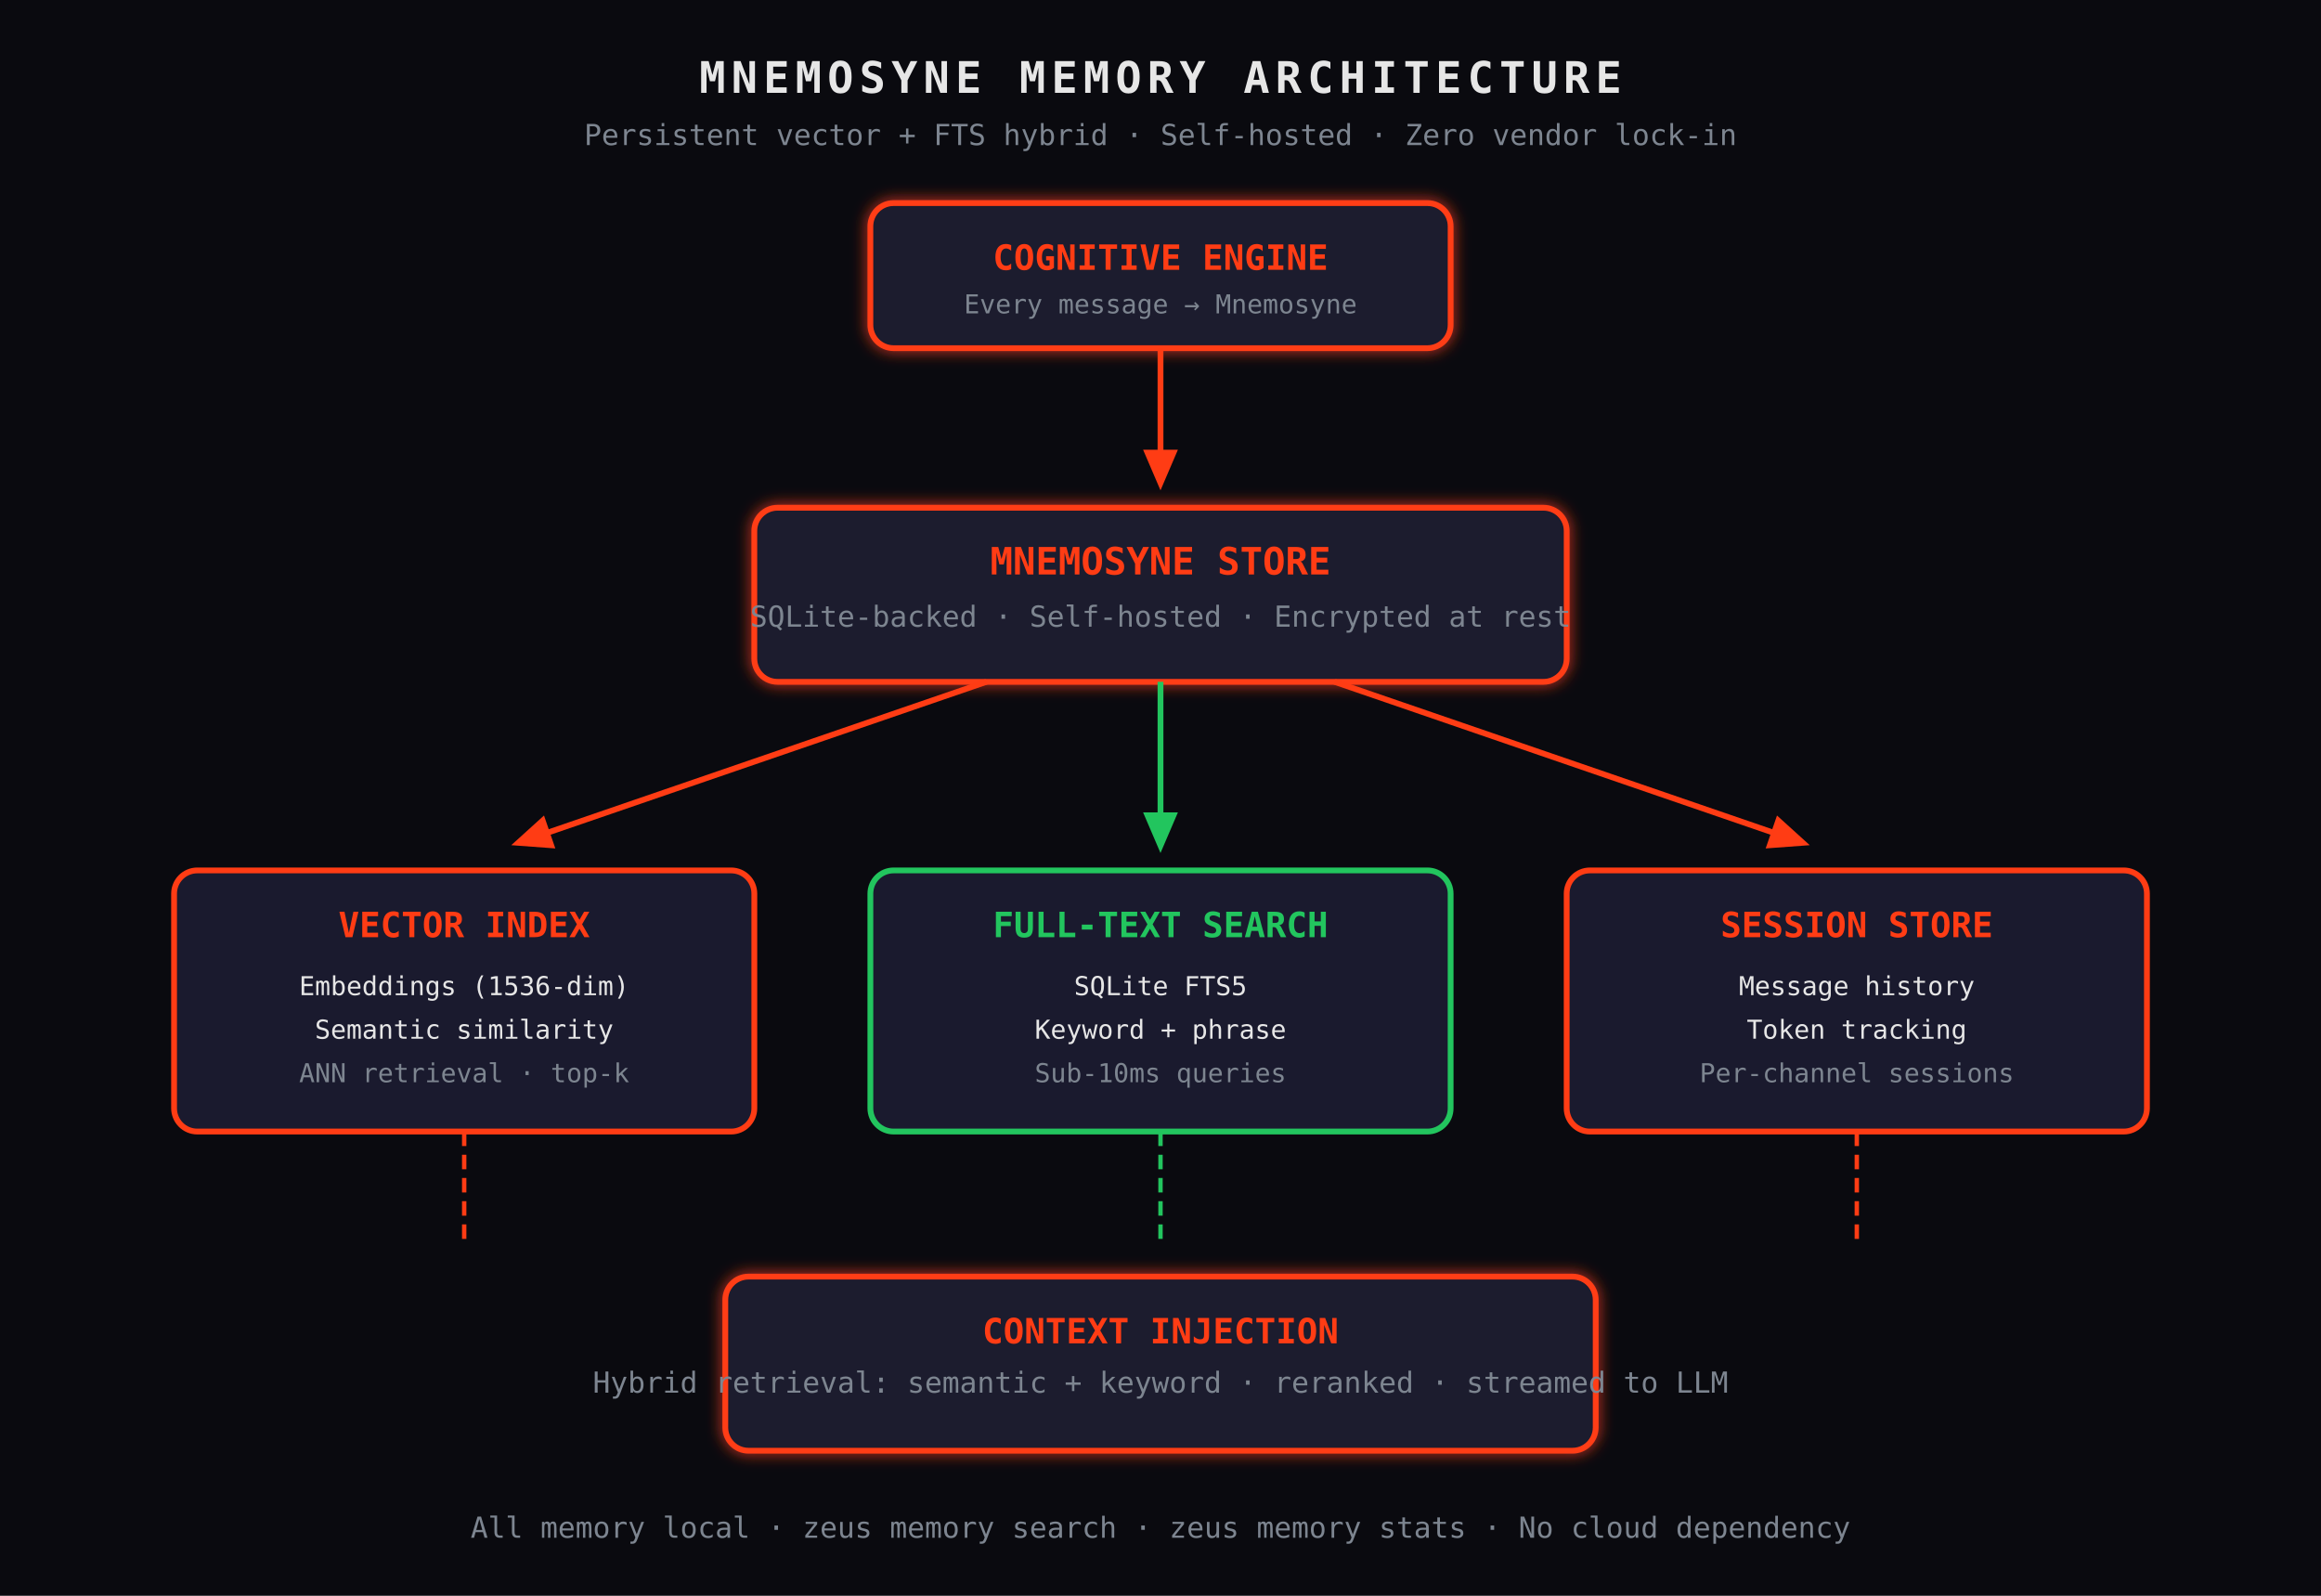
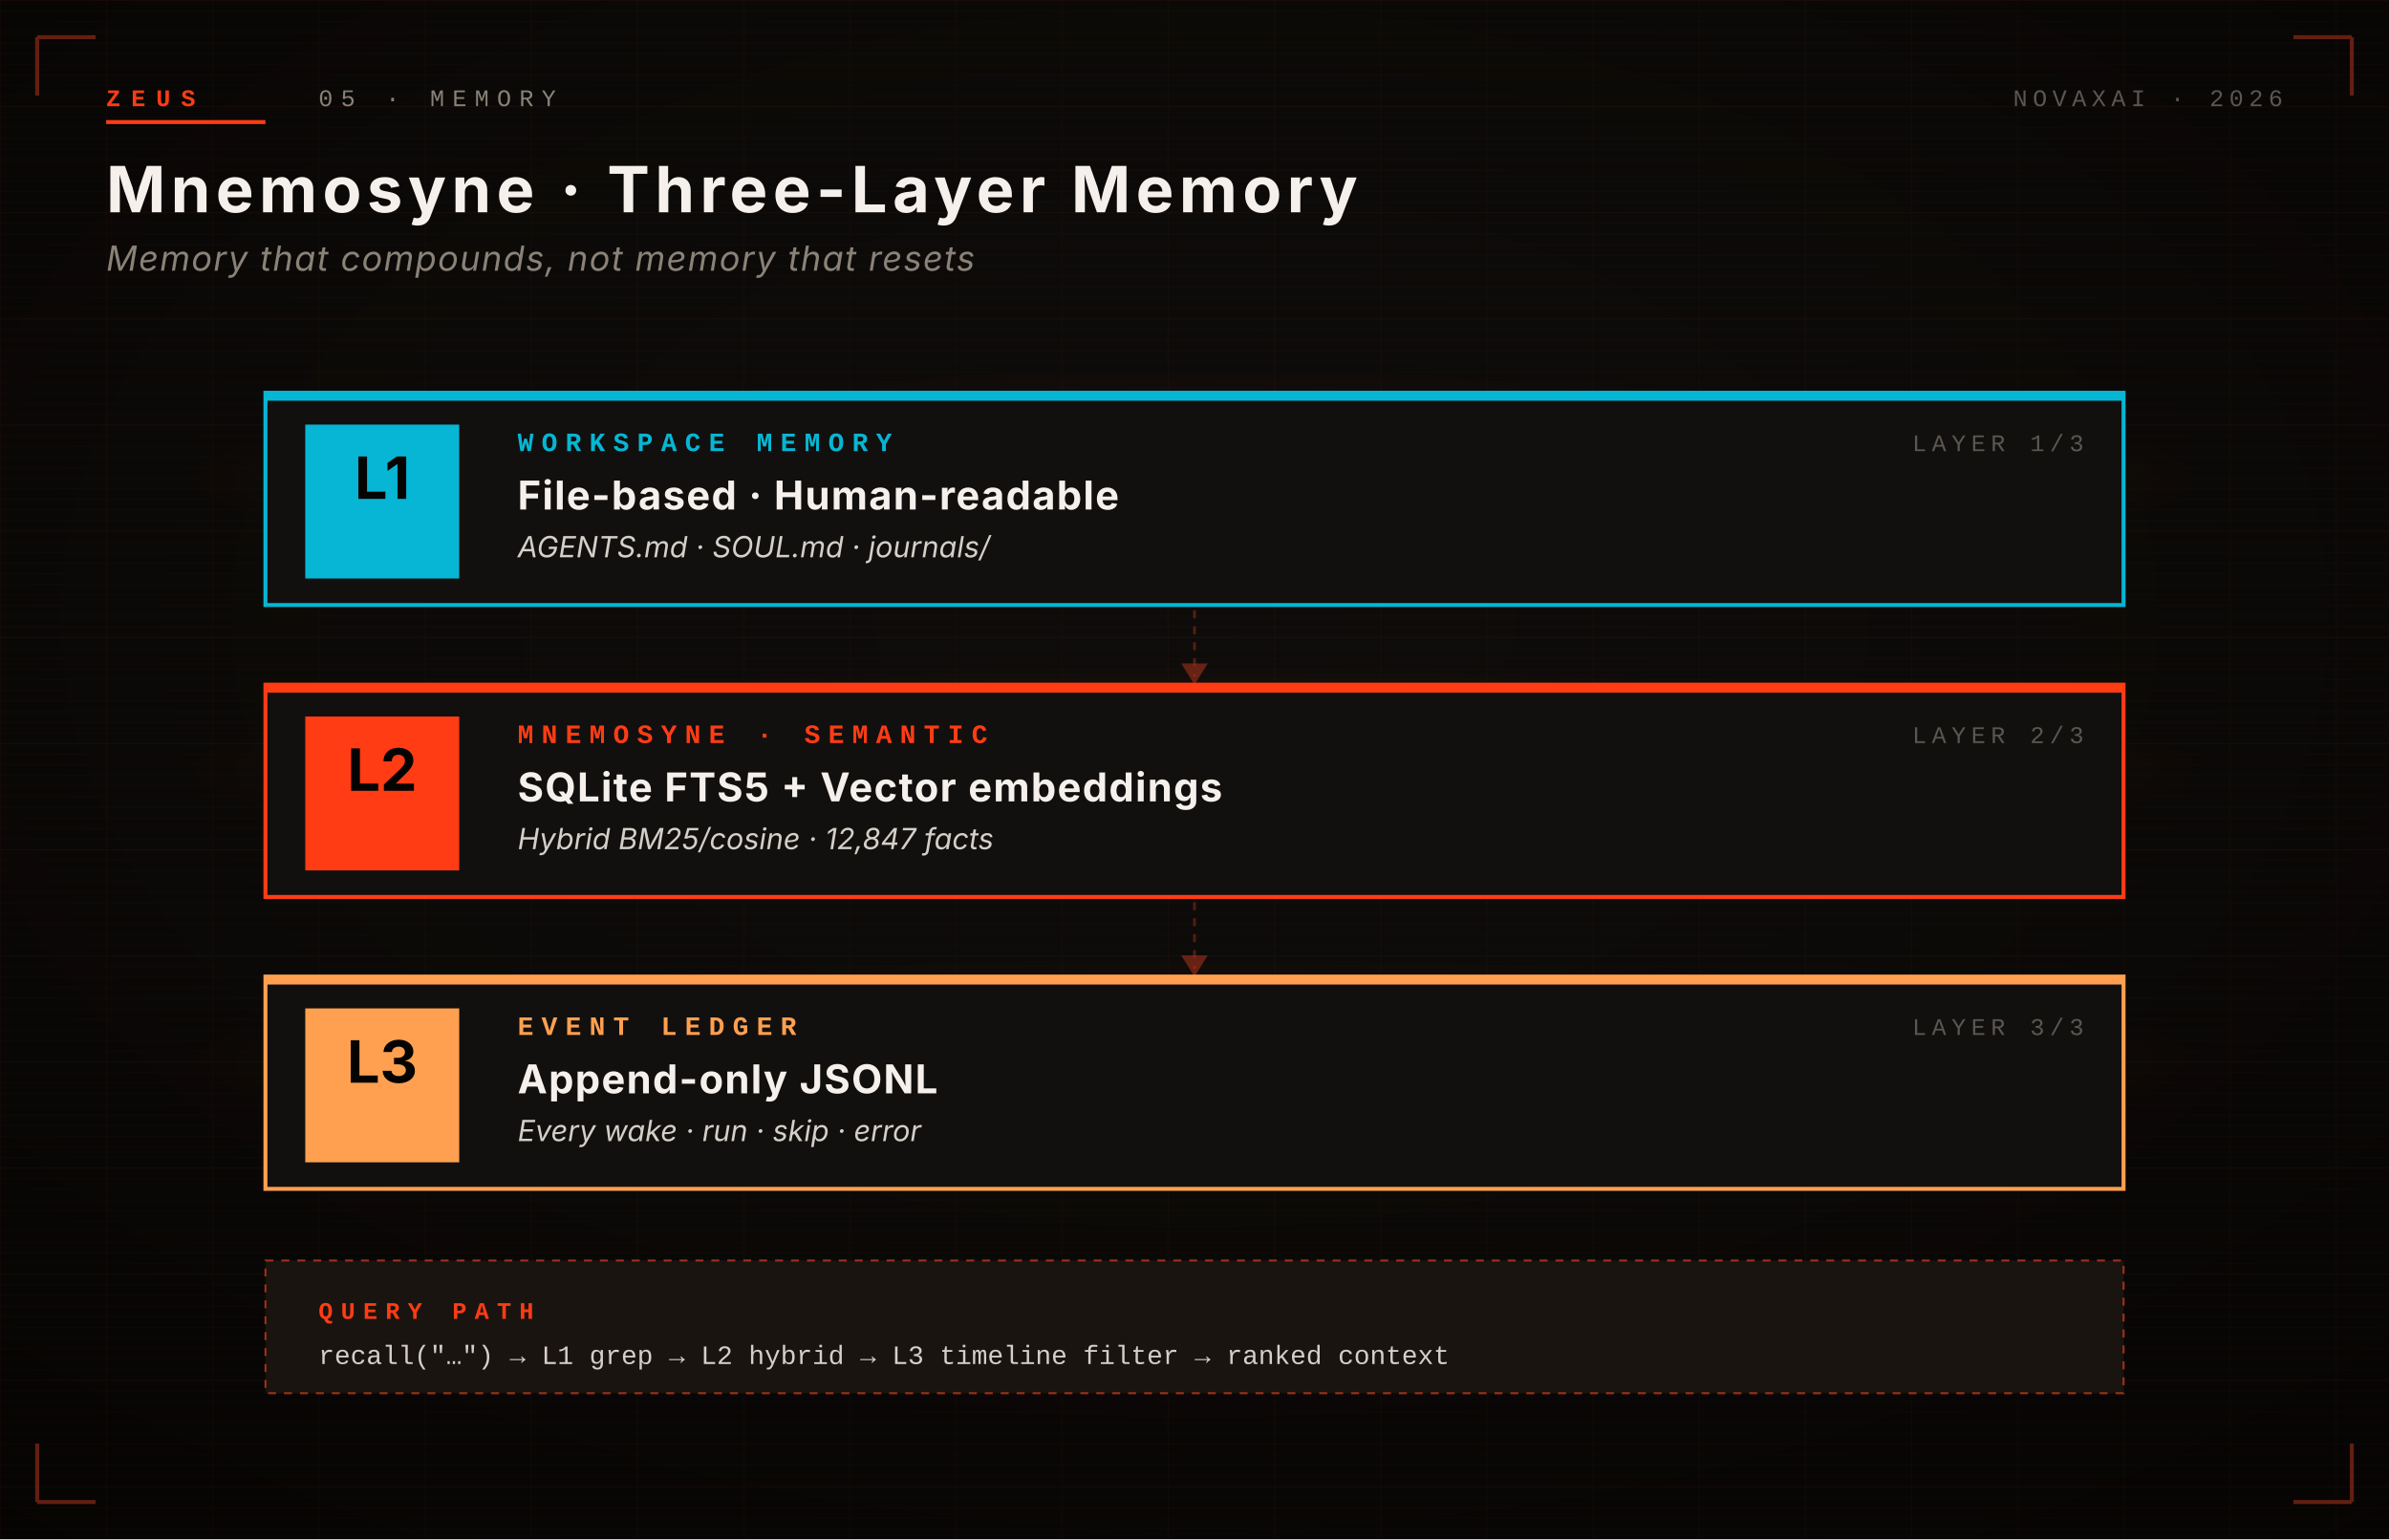
- <svg xmlns="http://www.w3.org/2000/svg" viewBox="0 0 800 550">
+ <svg xmlns="http://www.w3.org/2000/svg" viewBox="0 0 900 580">
  <defs>
-     <filter id="glow" x="-20%" y="-20%" width="140%" height="140%">
-       <feGaussianBlur stdDeviation="2.5" result="coloredBlur" />
+     <filter id="glow-soft" x="-50%" y="-50%" width="200%" height="200%">
+       <feGaussianBlur stdDeviation="4" result="b" />
      <feMerge>
-         <feMergeNode in="coloredBlur" />
+         <feMergeNode in="b" />
        <feMergeNode in="SourceGraphic" />
      </feMerge>
    </filter>
-     <marker id="arrow" markerWidth="7" markerHeight="7" refX="5" refY="3" orient="auto">
-       <path d="M0,0 L0,6 L7,3 z" fill="#ff3c14" />
+     <filter id="glow-strong" x="-100%" y="-100%" width="300%" height="300%">
+       <feGaussianBlur stdDeviation="8" result="b1" />
+       <feGaussianBlur stdDeviation="3" in="SourceGraphic" result="b2" />
+       <feMerge>
+         <feMergeNode in="b1" />
+         <feMergeNode in="b2" />
+         <feMergeNode in="SourceGraphic" />
+       </feMerge>
+     </filter>
+     <filter id="glow-inner" x="-20%" y="-20%" width="140%" height="140%">
+       <feGaussianBlur stdDeviation="2" result="b" />
+       <feMerge>
+         <feMergeNode in="b" />
+         <feMergeNode in="SourceGraphic" />
+       </feMerge>
+     </filter>
+     <radialGradient id="bg-rad" cx="50%" cy="40%" r="80%">
+       <stop offset="0%" stop-color="#12100e" stop-opacity="0.7" />
+       <stop offset="100%" stop-color="#050403" stop-opacity="1" />
+     </radialGradient>
+     <pattern id="scanlines" x="0" y="0" width="4" height="4" patternUnits="userSpaceOnUse">
+       <line x1="0" y1="0" x2="4" y2="0" stroke="#ff3c14" stroke-width="0.4" opacity="0.04" />
+     </pattern>
+     <pattern id="grid" x="0" y="0" width="40" height="40" patternUnits="userSpaceOnUse">
+       <path d="M 40 0 L 0 0 0 40" fill="none" stroke="#ff3c14" stroke-width="0.5" opacity="0.05" />
+     </pattern>
+     <marker id="arrow" markerWidth="10" markerHeight="10" refX="9" refY="5" orient="auto">
+       <path d="M0,1 L0,9 L10,5 Z" fill="#ff3c14" />
    </marker>
-     <marker id="arrowGreen" markerWidth="7" markerHeight="7" refX="5" refY="3" orient="auto">
-       <path d="M0,0 L0,6 L7,3 z" fill="#22c55e" />
+     <marker id="arrow-amber" markerWidth="10" markerHeight="10" refX="9" refY="5" orient="auto">
+       <path d="M0,1 L0,9 L10,5 Z" fill="#ffa050" />
    </marker>
+     <marker id="arrow-green" markerWidth="10" markerHeight="10" refX="9" refY="5" orient="auto">
+       <path d="M0,1 L0,9 L10,5 Z" fill="#22c55e" />
+     </marker>
+     <marker id="arrow-cyan" markerWidth="10" markerHeight="10" refX="9" refY="5" orient="auto">
+       <path d="M0,1 L0,9 L10,5 Z" fill="#06b6d4" />
+     </marker>
+     <radialGradient id="core-rad" cx="50%" cy="50%" r="50%">
+       <stop offset="0%" stop-color="#ff6842" stop-opacity="0.9" />
+       <stop offset="60%" stop-color="#ff3c14" stop-opacity="0.4" />
+       <stop offset="100%" stop-color="#ff3c14" stop-opacity="0" />
+     </radialGradient>
+     <radialGradient id="orb-crimson" cx="50%" cy="50%" r="50%">
+       <stop offset="0%" stop-color="#ff3c14" stop-opacity="0.5" />
+       <stop offset="100%" stop-color="#ff3c14" stop-opacity="0" />
+     </radialGradient>
+     <radialGradient id="orb-amber" cx="50%" cy="50%" r="50%">
+       <stop offset="0%" stop-color="#ffa050" stop-opacity="0.4" />
+       <stop offset="100%" stop-color="#ffa050" stop-opacity="0" />
+     </radialGradient>
+     <radialGradient id="orb-green" cx="50%" cy="50%" r="50%">
+       <stop offset="0%" stop-color="#22c55e" stop-opacity="0.3" />
+       <stop offset="100%" stop-color="#22c55e" stop-opacity="0" />
+     </radialGradient>
+     <radialGradient id="orb-cyan" cx="50%" cy="50%" r="50%">
+       <stop offset="0%" stop-color="#06b6d4" stop-opacity="0.4" />
+       <stop offset="100%" stop-color="#06b6d4" stop-opacity="0" />
+     </radialGradient>
  </defs>
-   <rect width="800" height="550" fill="#0a0a0f" />
-   <text x="400" y="32" text-anchor="middle" fill="#e6e6e6" font-family="monospace" font-size="15" font-weight="bold" letter-spacing="2">MNEMOSYNE MEMORY ARCHITECTURE</text>
-   <text x="400" y="50" text-anchor="middle" fill="#7d8590" font-family="monospace" font-size="10">Persistent vector + FTS hybrid · Self-hosted · Zero vendor lock-in</text>
-   <rect x="300" y="70" width="200" height="50" rx="8" fill="#1a1a2e" stroke="#ff3c14" stroke-width="2" filter="url(#glow)" />
-   <text x="400" y="93" text-anchor="middle" fill="#ff3c14" font-family="monospace" font-size="12" font-weight="bold">COGNITIVE ENGINE</text>
-   <text x="400" y="108" text-anchor="middle" fill="#7d8590" font-family="monospace" font-size="9">Every message → Mnemosyne</text>
-   <line x1="400" y1="120" x2="400" y2="165" stroke="#ff3c14" stroke-width="2" marker-end="url(#arrow)" />
-   <rect x="260" y="175" width="280" height="60" rx="8" fill="#1a1a2e" stroke="#ff3c14" stroke-width="2" filter="url(#glow)" />
-   <text x="400" y="198" text-anchor="middle" fill="#ff3c14" font-family="monospace" font-size="13" font-weight="bold">MNEMOSYNE STORE</text>
-   <text x="400" y="216" text-anchor="middle" fill="#7d8590" font-family="monospace" font-size="10">SQLite-backed · Self-hosted · Encrypted at rest</text>
-   <line x1="340" y1="235" x2="180" y2="290" stroke="#ff3c14" stroke-width="2" marker-end="url(#arrow)" />
-   <line x1="400" y1="235" x2="400" y2="290" stroke="#22c55e" stroke-width="2" marker-end="url(#arrowGreen)" />
-   <line x1="460" y1="235" x2="620" y2="290" stroke="#ff3c14" stroke-width="2" marker-end="url(#arrow)" />
-   <rect x="60" y="300" width="200" height="90" rx="8" fill="#1a1a2e" stroke="#ff3c14" stroke-width="2" />
-   <text x="160" y="323" text-anchor="middle" fill="#ff3c14" font-family="monospace" font-size="12" font-weight="bold">VECTOR INDEX</text>
-   <text x="160" y="343" text-anchor="middle" fill="#e6e6e6" font-family="monospace" font-size="9">Embeddings (1536-dim)</text>
-   <text x="160" y="358" text-anchor="middle" fill="#e6e6e6" font-family="monospace" font-size="9">Semantic similarity</text>
-   <text x="160" y="373" text-anchor="middle" fill="#7d8590" font-family="monospace" font-size="9">ANN retrieval · top-k</text>
-   <rect x="300" y="300" width="200" height="90" rx="8" fill="#1a1a2e" stroke="#22c55e" stroke-width="2" />
-   <text x="400" y="323" text-anchor="middle" fill="#22c55e" font-family="monospace" font-size="12" font-weight="bold">FULL-TEXT SEARCH</text>
-   <text x="400" y="343" text-anchor="middle" fill="#e6e6e6" font-family="monospace" font-size="9">SQLite FTS5</text>
-   <text x="400" y="358" text-anchor="middle" fill="#e6e6e6" font-family="monospace" font-size="9">Keyword + phrase</text>
-   <text x="400" y="373" text-anchor="middle" fill="#7d8590" font-family="monospace" font-size="9">Sub-10ms queries</text>
-   <rect x="540" y="300" width="200" height="90" rx="8" fill="#1a1a2e" stroke="#ff3c14" stroke-width="2" />
-   <text x="640" y="323" text-anchor="middle" fill="#ff3c14" font-family="monospace" font-size="12" font-weight="bold">SESSION STORE</text>
-   <text x="640" y="343" text-anchor="middle" fill="#e6e6e6" font-family="monospace" font-size="9">Message history</text>
-   <text x="640" y="358" text-anchor="middle" fill="#e6e6e6" font-family="monospace" font-size="9">Token tracking</text>
-   <text x="640" y="373" text-anchor="middle" fill="#7d8590" font-family="monospace" font-size="9">Per-channel sessions</text>
-   <line x1="160" y1="390" x2="160" y2="430" stroke="#ff3c14" stroke-width="1.5" stroke-dasharray="5,3" />
-   <line x1="400" y1="390" x2="400" y2="430" stroke="#22c55e" stroke-width="1.5" stroke-dasharray="5,3" />
-   <line x1="640" y1="390" x2="640" y2="430" stroke="#ff3c14" stroke-width="1.5" stroke-dasharray="5,3" />
-   <rect x="250" y="440" width="300" height="60" rx="8" fill="#1a1a2e" stroke="#ff3c14" stroke-width="2" filter="url(#glow)" />
-   <text x="400" y="463" text-anchor="middle" fill="#ff3c14" font-family="monospace" font-size="12" font-weight="bold">CONTEXT INJECTION</text>
-   <text x="400" y="480" text-anchor="middle" fill="#7d8590" font-family="monospace" font-size="10">Hybrid retrieval: semantic + keyword · reranked · streamed to LLM</text>
-   <text x="400" y="530" text-anchor="middle" fill="#7d8590" font-family="monospace" font-size="10">All memory local · zeus memory search · zeus memory stats · No cloud dependency</text>
+   <rect width="900" height="580" fill="#050403" />
+   <rect width="900" height="580" fill="url(#bg-rad)" />
+   <rect width="900" height="580" fill="url(#grid)" />
+   <rect width="900" height="580" fill="url(#scanlines)" />
+   <g stroke="#a0301a" stroke-width="1.5" fill="none" opacity="0.6">
+     <path d="M 14 14 L 14 36 M 14 14 L 36 14" />
+     <path d="M 886 14 L 886 36 M 886 14 L 864 14" />
+     <path d="M 14 566 L 14 544 M 14 566 L 36 566" />
+     <path d="M 886 566 L 886 544 M 886 566 L 864 566" />
+   </g>
+   <line x1="40" y1="46" x2="100" y2="46" stroke="#ff3c14" stroke-width="1.5" />
+   <text x="40" y="40" font-family="'JetBrains Mono', 'IBM Plex Mono', 'Courier New', monospace" font-size="9" fill="#ff3c14" font-weight="700" letter-spacing="4">ZEUS</text>
+   <text x="120" y="40" font-family="'JetBrains Mono', 'IBM Plex Mono', 'Courier New', monospace" font-size="9" fill="#8a8278" letter-spacing="3">05 · MEMORY</text>
+   <text x="860" y="40" font-family="'JetBrains Mono', 'IBM Plex Mono', 'Courier New', monospace" font-size="9" fill="#5a5650" text-anchor="end" letter-spacing="2">NOVAXAI · 2026</text>
+   <text x="40" y="80" font-family="Tektur, 'Tektur', 'Inter', 'Helvetica Neue', sans-serif" font-size="24" fill="#f5f0eb" font-weight="700" letter-spacing="2">Mnemosyne · Three-Layer Memory</text>
+   <text x="40" y="102" font-family="Rajdhani, 'Rajdhani', 'Inter', 'Helvetica Neue', sans-serif" font-size="13" fill="#8a8278" font-style="italic" letter-spacing="0.5">Memory that compounds, not memory that resets</text>
+   <ellipse cx="450.0" cy="180" rx="380" ry="40" fill="url(#orb-crimson)" opacity="0.25" />
+   <rect x="100" y="148" width="700" height="80" fill="#12100e" stroke="#06b6d4" stroke-width="1.5" />
+   <rect x="100" y="148" width="700" height="3" fill="#06b6d4" />
+   <rect x="115" y="160" width="58" height="58" fill="#06b6d4" />
+   <text x="144" y="188" text-anchor="middle" font-family="Tektur, 'Tektur', 'Inter', 'Helvetica Neue', sans-serif" font-size="22" fill="#050403" font-weight="700">L1</text>
+   <text x="195" y="170" font-family="'JetBrains Mono', 'IBM Plex Mono', 'Courier New', monospace" font-size="10" fill="#06b6d4" font-weight="700" letter-spacing="3">WORKSPACE MEMORY</text>
+   <text x="195" y="192" font-family="Tektur, 'Tektur', 'Inter', 'Helvetica Neue', sans-serif" font-size="15" fill="#f5f0eb" font-weight="700" letter-spacing="0.5">File-based · Human-readable</text>
+   <text x="195" y="210" font-family="Rajdhani, 'Rajdhani', 'Inter', 'Helvetica Neue', sans-serif" font-size="11" fill="#d4cfc8" font-style="italic">AGENTS.md · SOUL.md · journals/</text>
+   <text x="785" y="170" text-anchor="end" font-family="'JetBrains Mono', 'IBM Plex Mono', 'Courier New', monospace" font-size="9" fill="#5a5650" letter-spacing="2">LAYER 1/3</text>
+   <path d="M 450.0 230 L 450.0 255" stroke="#a0301a" stroke-width="1" stroke-dasharray="3,3" opacity="0.5" />
+   <polygon points="445.0,250 455.0,250 450.0,258" fill="#a0301a" opacity="0.6" />
+   <ellipse cx="450.0" cy="290" rx="380" ry="40" fill="url(#orb-crimson)" opacity="0.25" />
+   <rect x="100" y="258" width="700" height="80" fill="#12100e" stroke="#ff3c14" stroke-width="1.5" />
+   <rect x="100" y="258" width="700" height="3" fill="#ff3c14" />
+   <rect x="115" y="270" width="58" height="58" fill="#ff3c14" />
+   <text x="144" y="298" text-anchor="middle" font-family="Tektur, 'Tektur', 'Inter', 'Helvetica Neue', sans-serif" font-size="22" fill="#050403" font-weight="700">L2</text>
+   <text x="195" y="280" font-family="'JetBrains Mono', 'IBM Plex Mono', 'Courier New', monospace" font-size="10" fill="#ff3c14" font-weight="700" letter-spacing="3">MNEMOSYNE · SEMANTIC</text>
+   <text x="195" y="302" font-family="Tektur, 'Tektur', 'Inter', 'Helvetica Neue', sans-serif" font-size="15" fill="#f5f0eb" font-weight="700" letter-spacing="0.5">SQLite FTS5 + Vector embeddings</text>
+   <text x="195" y="320" font-family="Rajdhani, 'Rajdhani', 'Inter', 'Helvetica Neue', sans-serif" font-size="11" fill="#d4cfc8" font-style="italic">Hybrid BM25/cosine · 12,847 facts</text>
+   <text x="785" y="280" text-anchor="end" font-family="'JetBrains Mono', 'IBM Plex Mono', 'Courier New', monospace" font-size="9" fill="#5a5650" letter-spacing="2">LAYER 2/3</text>
+   <path d="M 450.0 340 L 450.0 365" stroke="#a0301a" stroke-width="1" stroke-dasharray="3,3" opacity="0.5" />
+   <polygon points="445.0,360 455.0,360 450.0,368" fill="#a0301a" opacity="0.6" />
+   <ellipse cx="450.0" cy="400" rx="380" ry="40" fill="url(#orb-crimson)" opacity="0.25" />
+   <rect x="100" y="368" width="700" height="80" fill="#12100e" stroke="#ffa050" stroke-width="1.5" />
+   <rect x="100" y="368" width="700" height="3" fill="#ffa050" />
+   <rect x="115" y="380" width="58" height="58" fill="#ffa050" />
+   <text x="144" y="408" text-anchor="middle" font-family="Tektur, 'Tektur', 'Inter', 'Helvetica Neue', sans-serif" font-size="22" fill="#050403" font-weight="700">L3</text>
+   <text x="195" y="390" font-family="'JetBrains Mono', 'IBM Plex Mono', 'Courier New', monospace" font-size="10" fill="#ffa050" font-weight="700" letter-spacing="3">EVENT LEDGER</text>
+   <text x="195" y="412" font-family="Tektur, 'Tektur', 'Inter', 'Helvetica Neue', sans-serif" font-size="15" fill="#f5f0eb" font-weight="700" letter-spacing="0.5">Append-only JSONL</text>
+   <text x="195" y="430" font-family="Rajdhani, 'Rajdhani', 'Inter', 'Helvetica Neue', sans-serif" font-size="11" fill="#d4cfc8" font-style="italic">Every wake · run · skip · error</text>
+   <text x="785" y="390" text-anchor="end" font-family="'JetBrains Mono', 'IBM Plex Mono', 'Courier New', monospace" font-size="9" fill="#5a5650" letter-spacing="2">LAYER 3/3</text>
+   <rect x="100" y="475" width="700" height="50" fill="#1a1410" stroke="#a0301a" stroke-width="0.75" stroke-dasharray="3,3" />
+   <text x="120" y="497" font-family="'JetBrains Mono', 'IBM Plex Mono', 'Courier New', monospace" font-size="9" fill="#ff3c14" font-weight="700" letter-spacing="3">QUERY PATH</text>
+   <text x="120" y="514" font-family="'JetBrains Mono', 'IBM Plex Mono', 'Courier New', monospace" font-size="10" fill="#d4cfc8">recall("…")  →  L1 grep  →  L2 hybrid  →  L3 timeline filter  →  ranked context</text>
</svg>
